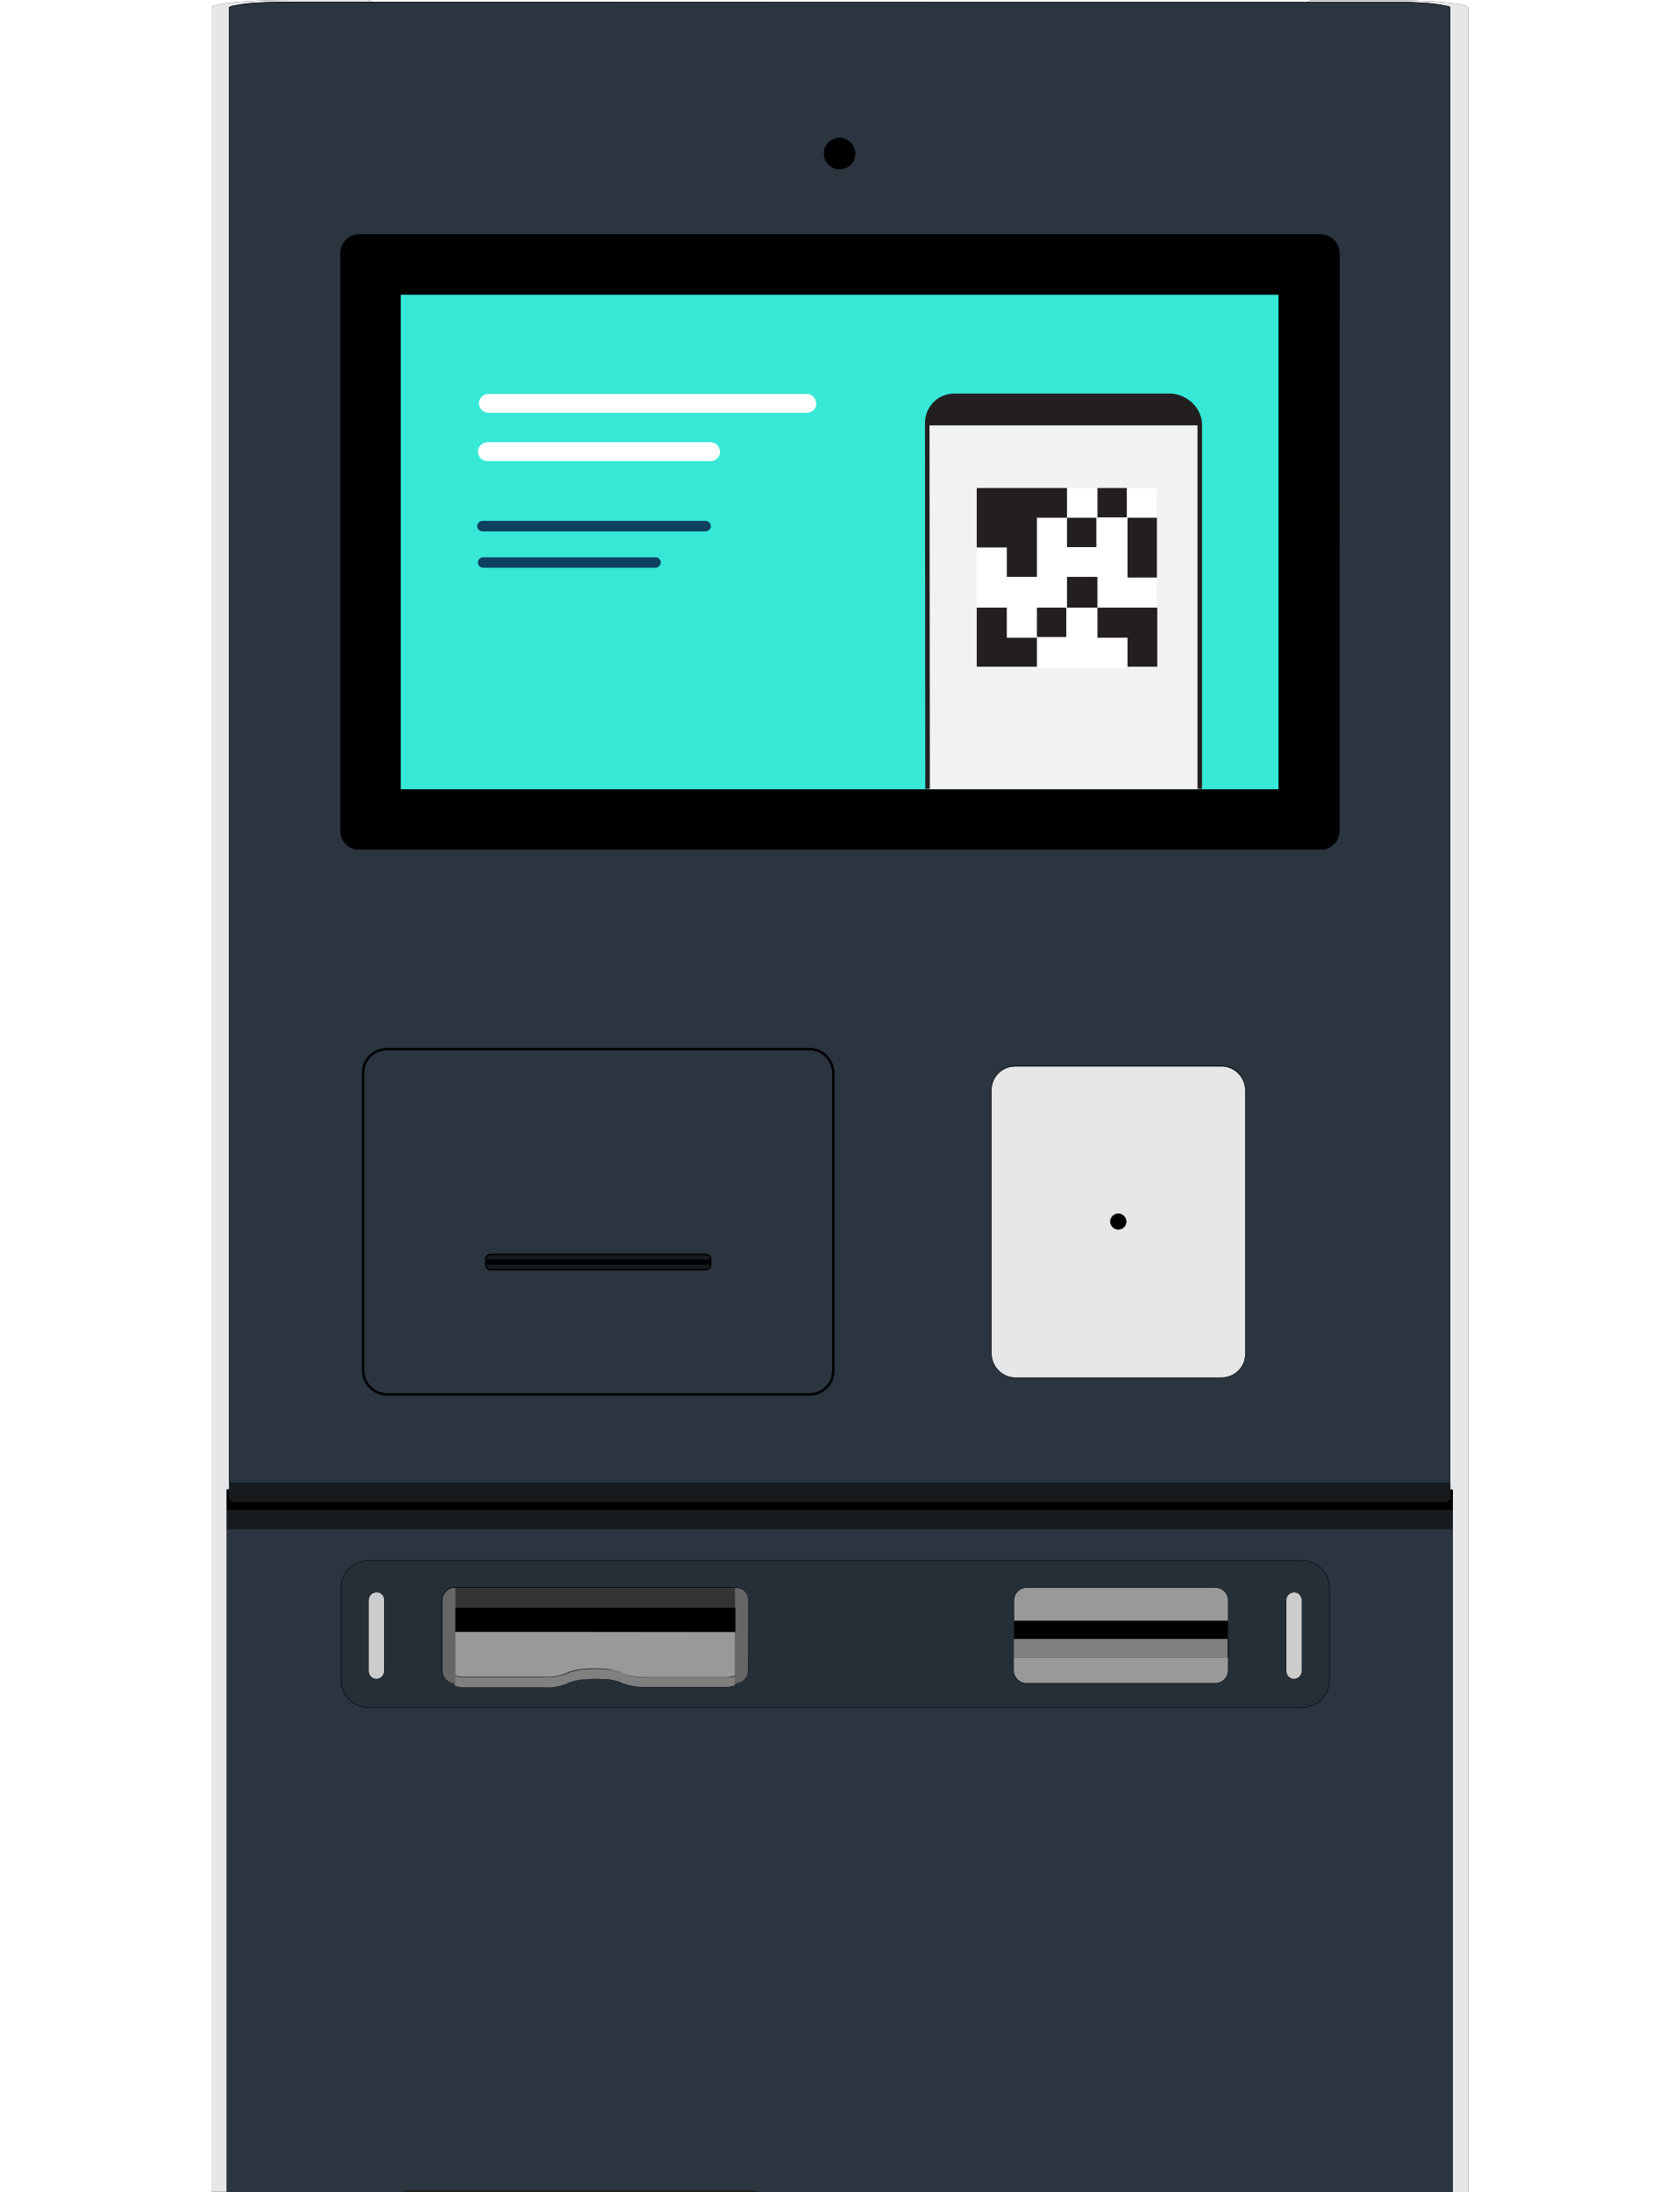
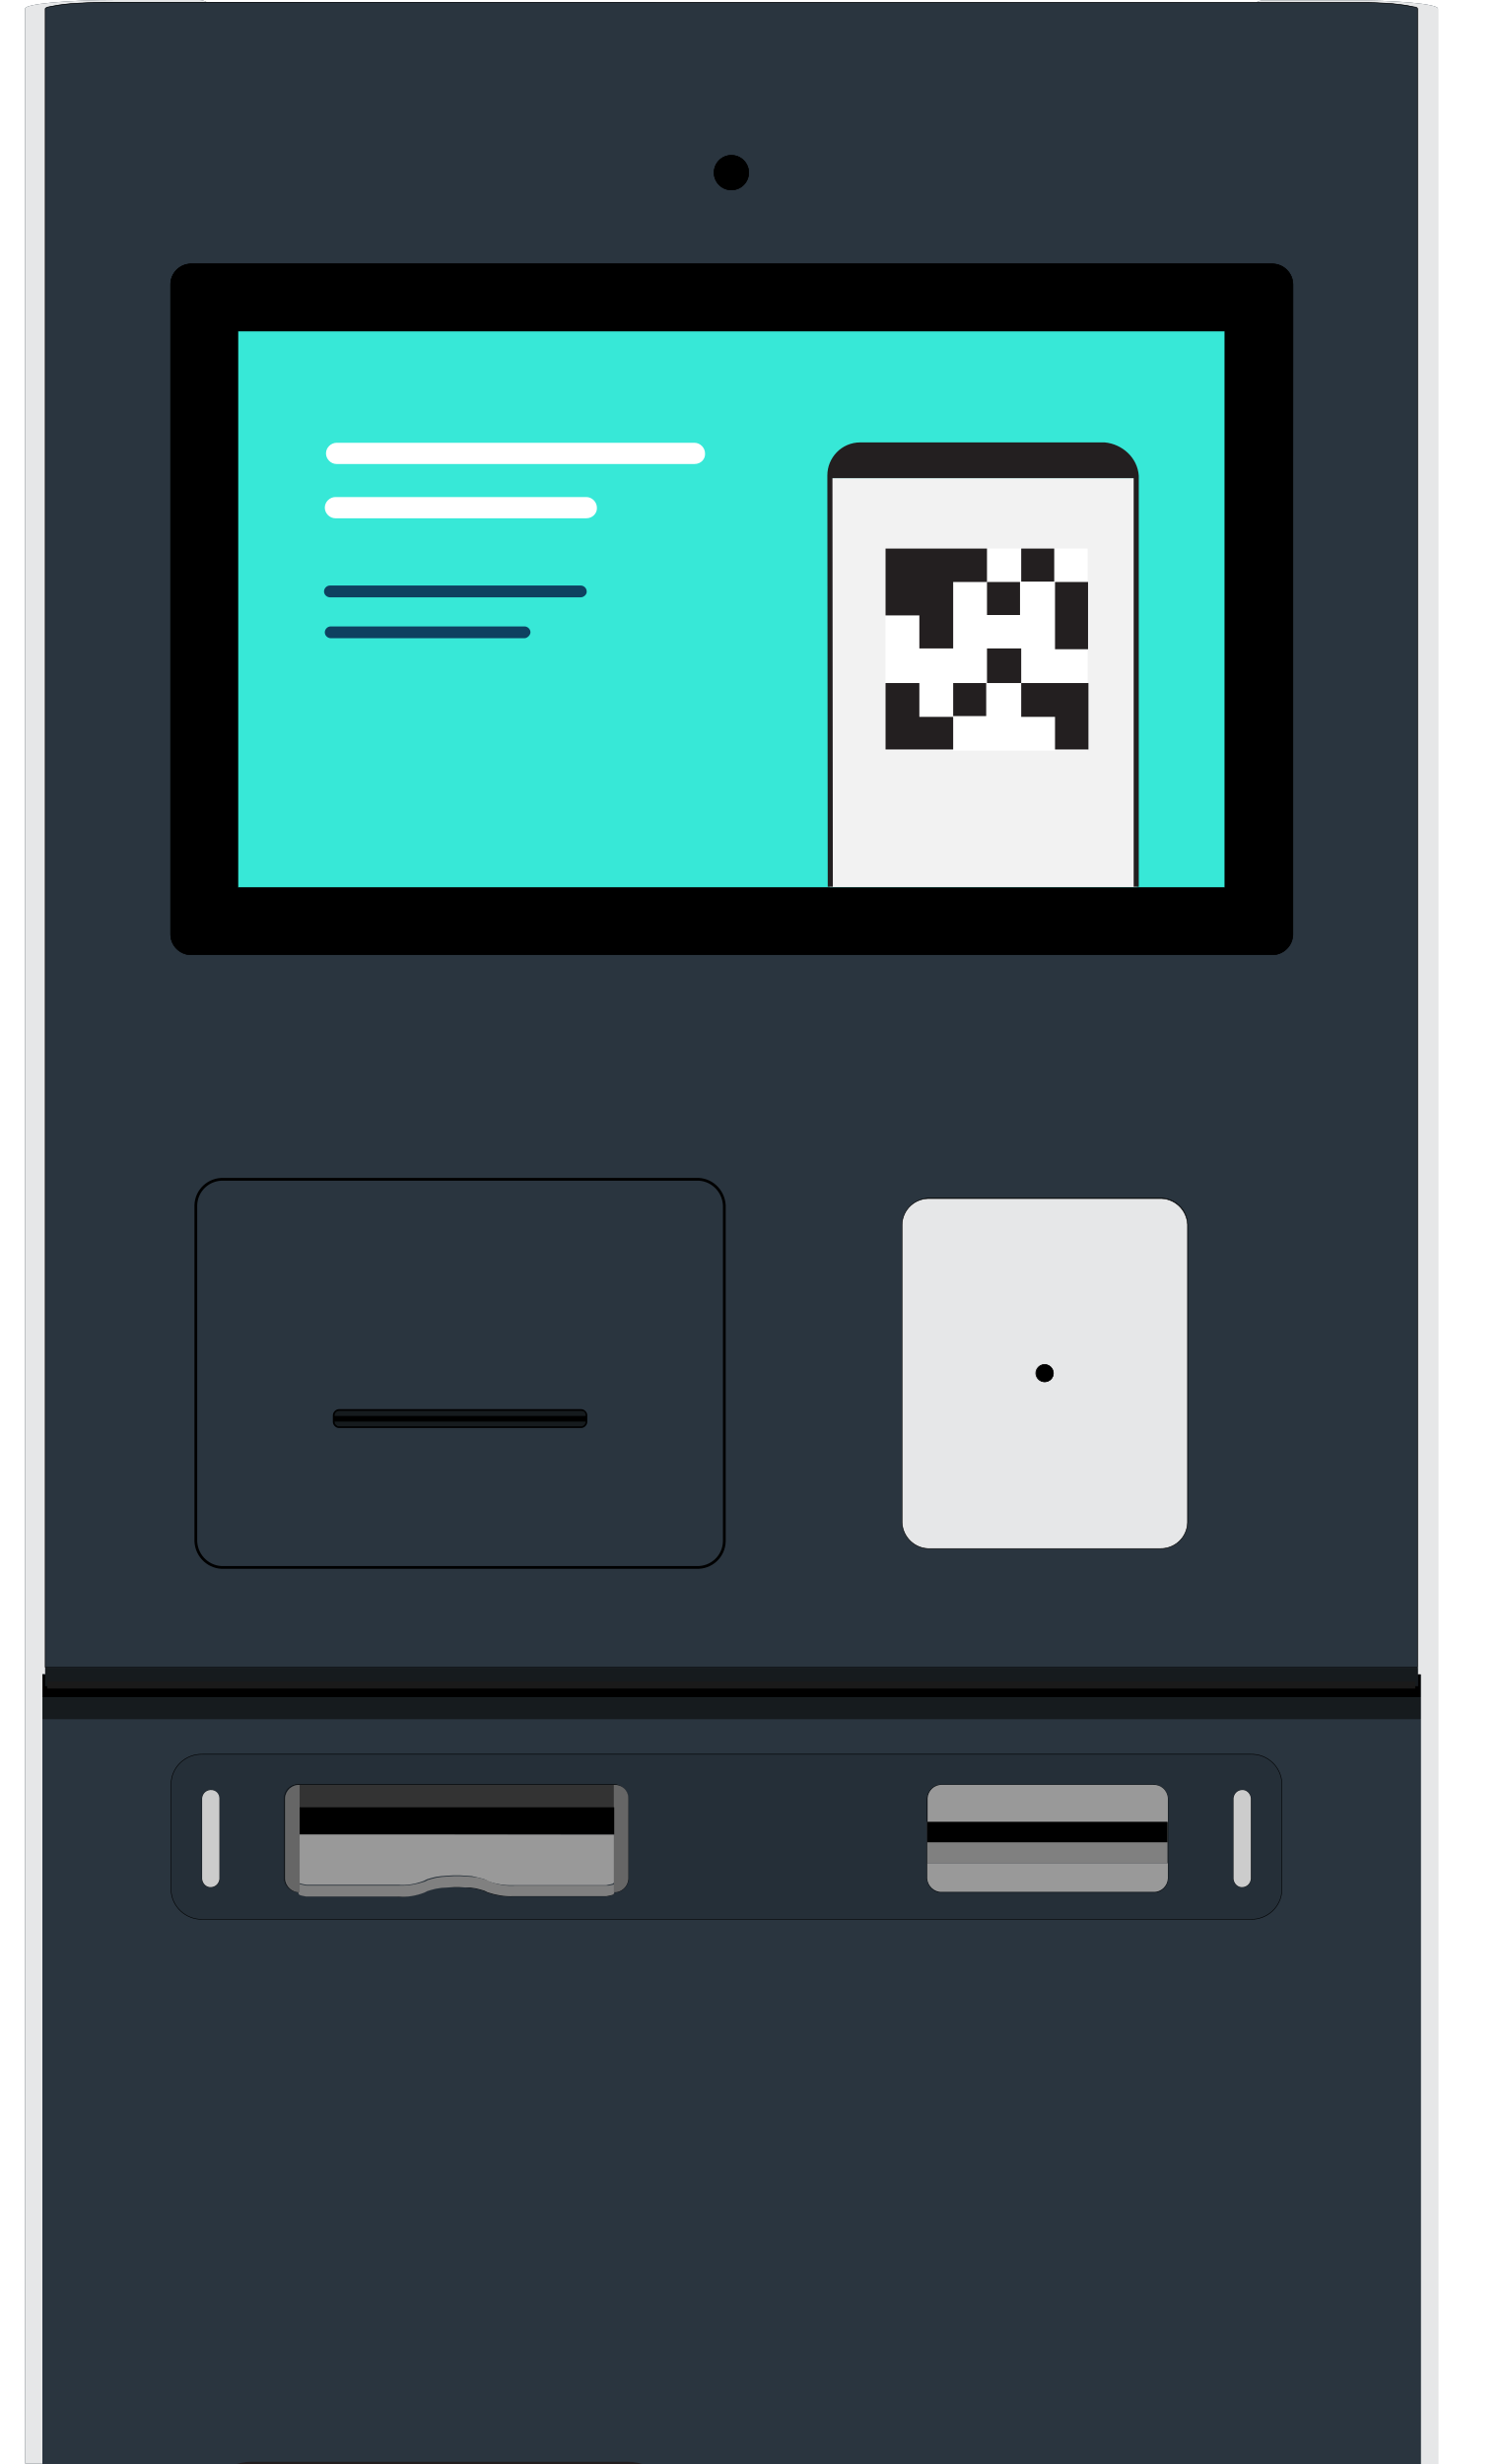
- <svg xmlns="http://www.w3.org/2000/svg" id="enhOqPvLeJy1" viewBox="0 0 480 626.6" shape-rendering="geometricPrecision" text-rendering="geometricPrecision">
+ <svg xmlns="http://www.w3.org/2000/svg" id="enhOqPvLeJy1" viewBox="54 0 382 626.6" shape-rendering="geometricPrecision" text-rendering="geometricPrecision">
  <style>#enhOqPvLeJy72_to {animation: enhOqPvLeJy72_to__to 3500ms linear infinite normal forwards}@keyframes enhOqPvLeJy72_to__to { 0% {transform: translate(314.982px,813.0565px)} 42.857% {transform: translate(314.982px,813.0565px);animation-timing-function: cubic-bezier(0,0,0.58,1)} 57.143% {transform: translate(314.982px,452.0488px);animation-timing-function: cubic-bezier(0,0,0.58,1)} 60% {transform: translate(314.982px,467.1px)} 80% {transform: translate(314.982px,467.1px)} 91.429% {transform: translate(196.7933px,841.0053px)} 100% {transform: translate(196.7933px,841.0053px)}} #enhOqPvLeJy85_to {animation: enhOqPvLeJy85_to__to 3500ms linear infinite normal forwards}@keyframes enhOqPvLeJy85_to__to { 0% {transform: translate(287.85px,846.4526px);animation-timing-function: cubic-bezier(0.42,0,0.58,1)} 11.429% {transform: translate(264.4px,477.1px);animation-timing-function: cubic-bezier(0.42,0,0.58,1)} 14.286% {transform: translate(264.4px,491.1px)} 29.429% {transform: translate(264.4px,491.1px)} 40% {transform: translate(197.6721px,856.3526px)} 100% {transform: translate(197.6721px,856.3526px)}}</style>
  <path id="enhOqPvLeJy2" d="M415.3,626.6L419.7,626.6L419.7,2.2C419.7,1,409.2,0,396.3,0.1L375.2,0.1C374.6,0.1,374,0.3,373.5,0.6L106.5,0.5C105.9,0.2,105.4,0,104.7,0L83.6,0C70.8,0,60.3,1,60.4,2.2L60.4,626.5L64.8,626.5L64.8,626.6L415.3,626.6M64.8,425.7L65.5,425.7L65.5,425.8L64.8,425.7L64.8,425.7Z" fill="rgb(42,53,63)" stroke="none" stroke-width="1" />
  <g id="enhOqPvLeJy3">
    <g id="enhOqPvLeJy4">
      <g id="enhOqPvLeJy5">
        <g id="enhOqPvLeJy6">
          <path id="enhOqPvLeJy7" d="M106.5,0.5L85.2,0.5L82.8,0.5L80.5,0.5L78.2,0.6L76,0.7L74,0.8L72.2,0.9L70.5,1L69,1.2L67.8,1.4L66.8,1.6L66.1,1.8L65.6,2L65.5,2.1L65.5,425.7L64.8,425.7L64.8,610L64.8,626.5L60.4,626.5L60.4,2.2C60.3,1,70.8,0,83.6,0L104.7,0C105.4,0,105.9,0.2,106.5,0.5Z" fill="rgb(230,231,232)" stroke="none" stroke-width="1" />
          <path id="enhOqPvLeJy8" d="M419.7,2.2L419.7,626.6L415.3,626.6L415.3,625.9L415.3,425.8L414.5,425.8L414.5,2.2L414.3,2L414.1,1.9L414.1,1.9L414,1.9L413.8,1.8L413.1,1.6L412.1,1.4L410.9,1.2L409.5,1.1L407.8,0.9L406,0.8L404,0.7L401.8,0.6L399.5,0.6L397.2,0.6L394.8,0.6L373.5,0.6C374,0.3,374.6,0.1,375.2,0.1L396.3,0.1C409.2,0,419.7,1,419.7,2.2Z" fill="rgb(230,231,232)" stroke="none" stroke-width="1" />
          <polygon id="enhOqPvLeJy9" points="414.4,2 414.3,1.9 414.3,1.9 414.2,1.9 414,1.8 413.2,1.7 412.2,1.5 411,1.3 409.6,1.1 407.9,0.9 406.1,0.8 404.1,0.7 401.9,0.6 399.6,0.6 397.3,0.6 394.9,0.6 85.2,0.6 82.8,0.6 80.5,0.6 78.2,0.6 76,0.7 74,0.8 72.2,0.9 70.5,1.1 69,1.3 67.9,1.5 66.8,1.7 66.1,1.8 65.7,2 65.5,2.2 65.5,424 414.5,424 414.5,2.2" fill="rgb(42,53,63)" stroke="rgb(0,0,0)" stroke-width="0.14" stroke-linecap="round" stroke-linejoin="round" />
          <circle id="enhOqPvLeJy10" r="4.4" transform="matrix(1 0 0 1 240 43.9)" fill="rgb(42,53,63)" stroke="rgb(0,0,0)" stroke-width="0.14" stroke-linecap="round" stroke-linejoin="round" />
          <path id="enhOqPvLeJy11" d="M238.2,392C238,395.9,234.7,398.8,231,398.6L111,398.6C107.1,398.8,103.9,395.8,103.8,392L103.8,306.5C104,302.6,107.3,299.7,111,299.9L231,299.9C234.9,299.7,238.1,302.7,238.2,306.5L238.2,392L238.2,392Z" fill="rgb(42,53,63)" stroke="rgb(0,0,0)" stroke-width="0.14" stroke-linecap="round" stroke-linejoin="round" />
          <path id="enhOqPvLeJy12" d="M356,387.1C355.8,391,352.5,393.9,348.8,393.7L290.7,393.7C286.8,393.9,283.6,390.9,283.5,387.1L283.5,311.3C283.7,307.4,287,304.5,290.7,304.7L348.8,304.7C352.7,304.5,355.9,307.5,356,311.3L356,387.1Z" fill="rgb(42,53,63)" stroke="rgb(0,0,0)" stroke-width="0.14" stroke-linecap="round" stroke-linejoin="round" />
          <path id="enhOqPvLeJy13" d="M382.7,237.6C382.7,240.4,380.4,242.8,377.5,242.8L102.6,242.8C99.8,242.8,97.4,240.5,97.4,237.6L97.4,72.3C97.4,69.5,99.7,67.1,102.6,67.1L377.6,67.1C380.4,67.1,382.8,69.4,382.8,72.3L382.7,237.6L382.7,237.6Z" fill="rgb(42,53,63)" stroke="rgb(0,0,0)" stroke-width="0.14" stroke-linecap="round" stroke-linejoin="round" />
          <path id="enhOqPvLeJy14" d="M377.5,67.1L102.6,67.1C99.8,67.1,97.4,69.4,97.4,72.3L97.4,237.6C97.4,240.4,99.7,242.8,102.6,242.8L377.6,242.8C380.4,242.8,382.8,240.5,382.8,237.6L382.8,72.3C382.7,69.4,380.4,67.1,377.5,67.1Z" fill="rgb(0,0,0)" stroke="rgb(0,0,0)" stroke-width="0.14" stroke-linecap="round" stroke-linejoin="round" />
          <rect id="enhOqPvLeJy15" width="251" height="141.5" rx="0" ry="0" transform="matrix(1 0 0 1 114.5 84.2)" fill="rgb(0,0,0)" stroke="rgb(0,0,0)" stroke-width="0.14" stroke-linecap="round" stroke-linejoin="round" />
          <rect id="enhOqPvLeJy16" width="251" height="141.5" rx="0" ry="0" transform="matrix(1 0 0 1 114.5 84.2)" fill="rgb(55,232,215)" stroke="rgb(0,0,0)" stroke-width="0.14" stroke-linecap="round" stroke-linejoin="round" />
          <rect id="enhOqPvLeJy17" width="350.5" height="189.4" rx="0" ry="0" transform="matrix(1 0 0 1 64.8 437.2)" fill="rgb(42,53,63)" stroke="none" stroke-width="1" />
          <path id="enhOqPvLeJy18" d="M380.1,480.6C379.9,484.9,376.3,488.2,372.1,488.1L105.5,488.1C101.2,488.2,97.6,484.9,97.5,480.6L97.5,453.6C97.7,449.3,101.3,446,105.5,446.1L372,446.1C376.3,446,379.9,449.3,380,453.6L380,480.6L380.1,480.6Z" fill="rgb(42,53,63)" stroke="none" stroke-width="1" />
          <path id="enhOqPvLeJy19" d="M372.1,446.1L105.5,446.1C101.2,446,97.6,449.3,97.5,453.6L97.5,480.6C97.6,484.9,101.3,488.2,105.5,488.1L372,488.1C376.3,488.2,379.9,484.9,380,480.6L380,453.6C379.9,449.3,376.3,446,372.1,446.1Z" fill="rgb(37,47,56)" stroke="rgb(0,0,0)" stroke-width="0.14" stroke-miterlimit="10" />
          <path id="enhOqPvLeJy20" d="M109.8,477.8C109.7,478.9,108.9,479.8,107.7,479.9C106.5,480,105.5,479,105.4,477.8L105.4,457.3C105.5,456.2,106.3,455.3,107.5,455.2C108.7,455.1,109.7,456.1,109.8,457.3L109.8,477.8Z" fill="rgb(37,47,56)" stroke="rgb(0,0,0)" stroke-width="0.14" stroke-miterlimit="10" />
          <path id="enhOqPvLeJy21" d="M213.8,477.8C213.7,479.7,212.1,481.3,210.1,481.2L210.1,481.4L210,481.6L209.8,481.8L209.5,481.9L209.1,482L208.6,482.1L208.1,482.2L207.5,482.2L206.9,482.2L184.4,482.2C182.2,482.3,180,481.9,177.9,481.2L177.1,480.8L176.1,480.5L174.9,480.2L173.5,480L172,479.9L170.4,479.8L169,479.8L167.4,479.9L165.9,480L164.5,480.2L163.3,480.5L162.3,480.8L161.5,481.2C159.4,482,157.2,482.4,155,482.2L133,482.2L132.5,482.2L131.9,482.2L131.5,482L131,481.9L130.6,481.8L130.3,481.7L130.1,481.5L130,481.3L130,481.1C128.1,481.2,126.4,479.6,126.3,477.7L126.3,457.2C126.4,455.3,128,453.7,130,453.8L210,453.8C211.9,453.7,213.6,455.3,213.7,457.2L213.8,477.8L213.8,477.8Z" fill="rgb(37,47,56)" stroke="rgb(0,0,0)" stroke-width="0.14" stroke-miterlimit="10" />
          <path id="enhOqPvLeJy22" d="M351,477.8C350.9,479.7,349.3,481.3,347.3,481.2L293.5,481.2C291.6,481.3,289.9,479.7,289.8,477.8L289.8,457.3C289.9,455.4,291.5,453.8,293.5,453.9L347.3,453.9C349.2,453.8,350.9,455.4,351,457.3L351,477.8Z" fill="rgb(37,47,56)" stroke="rgb(0,0,0)" stroke-width="0.14" stroke-miterlimit="10" />
          <path id="enhOqPvLeJy23" d="M372.1,477.8C372,478.9,371.2,479.8,370,479.9C368.8,480,367.8,479,367.7,477.8L367.7,457.3C367.8,456.2,368.6,455.3,369.8,455.2C371,455.1,372,456.1,372.1,457.3L372.1,477.8Z" fill="rgb(37,47,56)" stroke="rgb(0,0,0)" stroke-width="0.14" stroke-miterlimit="10" />
          <path id="enhOqPvLeJy24" d="M351,473.8L351,477.7C350.9,479.6,349.3,481.2,347.3,481.1L293.5,481.1C291.6,481.2,289.9,479.6,289.8,477.7L289.8,473.8L351,473.8Z" fill="rgb(153,153,153)" stroke="none" stroke-width="1" />
          <path id="enhOqPvLeJy25" d="M351,457.3L351,463.4L289.9,463.4L289.9,457.3C290,455.4,291.6,453.8,293.6,453.9L347.3,453.9C349.2,453.8,350.9,455.3,351,457.3Z" fill="rgb(153,153,153)" stroke="none" stroke-width="1" />
          <rect id="enhOqPvLeJy26" width="61.1" height="10.5" rx="0" ry="0" transform="matrix(1 0 0 1 289.8 463.3)" fill="rgb(128,128,128)" stroke="none" stroke-width="1" />
          <rect id="enhOqPvLeJy27" width="61.1" height="5.2" rx="0" ry="0" transform="matrix(1 0 0 1 289.8 463.3)" fill="rgb(0,0,0)" stroke="none" stroke-width="1" />
          <path id="enhOqPvLeJy28" d="M372.1,457.3L372.1,477.8C372,478.9,371.2,479.8,370,479.9C368.8,480,367.8,479,367.7,477.8L367.7,457.3C367.8,456.2,368.6,455.3,369.8,455.2C371,455.1,372,456.1,372.1,457.3Z" fill="rgb(204,204,204)" stroke="none" stroke-width="1" />
          <path id="enhOqPvLeJy29" d="M109.8,457.3L109.8,477.8C109.7,478.9,108.9,479.8,107.7,479.9C106.5,480,105.5,479,105.4,477.8L105.4,457.3C105.5,456.2,106.3,455.3,107.5,455.2C108.8,455.1,109.8,456.1,109.8,457.3Z" fill="rgb(204,204,204)" stroke="none" stroke-width="1" />
          <rect id="enhOqPvLeJy30" width="80" height="5.9" rx="0" ry="0" transform="matrix(1 0 0 1 130.2 453.9)" fill="rgb(51,51,51)" stroke="none" stroke-width="1" />
          <path id="enhOqPvLeJy31" d="M210.2,466.5L210.2,478.6L210.1,478.8L209.9,479L209.6,479.1L209.2,479.2L208.7,479.3L208.2,479.4L207.6,479.4L207,479.4L184.5,479.4C182.3,479.5,180.1,479.1,178,478.4L177.5,478L176.5,477.7L175.3,477.4L174,477.1L172.5,477L170.9,476.9L169.3,476.9L167.7,477L166.2,477.1L164.8,477.3L163.6,477.6L162.6,477.9L161.8,478.3C159.7,479.1,157.5,479.5,155.3,479.3L133,479.3L132.5,479.3L131.9,479.3L131.4,479.2L130.9,479.1L130.5,479L130.2,478.9L130,478.7L129.9,478.5L129.9,466.4L210.2,466.5L210.2,466.5Z" fill="rgb(153,153,153)" stroke="none" stroke-width="1" />
          <path id="enhOqPvLeJy32" d="M210.2,478.6L210.2,481.4L210.1,481.6L209.9,481.8L209.6,481.9L209.2,482L208.7,482.1L208.2,482.2L207.6,482.2L207,482.2L184.5,482.2C182.3,482.3,180.1,481.9,178,481.2L177.2,480.8L176.2,480.5L175,480.2L173.6,480L172.5,480L170.9,479.9L169.4,479.9L167.8,480L166.3,480.1L164.9,480.3L163.7,480.6L162.7,480.9L161.9,481.3C159.8,482.1,157.6,482.5,155.4,482.3L133,482.3L132.5,482.3L131.9,482.3L131.4,482.2L130.9,482.1L130.5,482L130.2,481.9L130,481.7L129.9,481.5L129.9,478.7L130,478.9L130.2,479.1L130.5,479.2L130.9,479.3L131.4,479.4L131.9,479.5L132.5,479.5L133.1,479.5L155.5,479.5C157.7,479.6,159.9,479.2,162,478.5L162.8,478.1L163.8,477.8L165,477.5L166.4,477.3L167.9,477.2L169.5,477.1L171.1,477.1L172.7,477.2L174.2,477.3L175.6,477.5L176.8,477.8L177.8,478.1L178.6,478.5C180.7,479.3,182.9,479.7,185.1,479.5L207.6,479.5L208.2,479.5L208.8,479.5L209.3,479.4L209.8,479.3L210.2,479.2L210.5,479.1L210.7,478.9L210.2,478.6Z" fill="rgb(128,128,128)" stroke="none" stroke-width="1" />
          <path id="enhOqPvLeJy33" d="M213.8,457.3L213.8,477.8C213.7,479.7,212.1,481.3,210.1,481.2L210.1,453.9C212.2,453.8,213.8,455.3,213.8,457.3Z" fill="rgb(102,102,102)" stroke="none" stroke-width="1" />
          <path id="enhOqPvLeJy34" d="M130.2,453.9L130.2,481.2C128.3,481.3,126.6,479.7,126.5,477.8L126.5,457.3C126.6,455.3,128.3,453.8,130.2,453.9Z" fill="rgb(102,102,102)" stroke="none" stroke-width="1" />
          <circle id="enhOqPvLeJy35" r="4.4" transform="matrix(1 0 0 1 240 43.9)" fill="rgb(0,0,0)" stroke="rgb(0,0,0)" stroke-width="0.14" stroke-linecap="round" stroke-linejoin="round" />
          <path id="enhOqPvLeJy36" d="M348.8,304.8L290.6,304.8C286.7,304.6,283.5,307.6,283.4,311.4L283.4,387.2C283.6,391.1,286.9,394,290.6,393.8L348.8,393.8C352.7,394,355.9,391,356,387.2L356,311.4C355.8,307.5,352.5,304.6,348.8,304.8Z" fill="rgb(230,231,232)" stroke="rgb(0,0,0)" stroke-width="0.14" stroke-linecap="round" stroke-linejoin="round" />
          <path id="enhOqPvLeJy37" d="M319.6,351.4C318.4,351.4,317.4,350.4,317.4,349.2C317.4,348,318.4,347,319.6,347C320.8,347,321.8,348,321.8,349.2C321.9,350.4,320.9,351.4,319.6,351.4Z" fill="rgb(230,231,232)" stroke="rgb(0,0,0)" stroke-width="0.14" stroke-linecap="round" stroke-linejoin="round" />
          <path id="enhOqPvLeJy38" d="M231,299.9L111,299.9C107.1,299.7,103.9,302.7,103.8,306.5L103.8,392C104,395.9,107.3,398.8,111,398.6L231,398.6C234.9,398.8,238.1,395.8,238.2,392L238.2,306.5C238,302.7,234.8,299.7,231,299.9Z" fill="rgb(42,53,63)" stroke="rgb(0,0,0)" stroke-width="0.7" stroke-linecap="round" stroke-linejoin="round" />
          <path id="enhOqPvLeJy39" d="M203,361.6C203,362.2,202.4,362.8,201.8,362.8L140.2,362.8C139.6,362.8,139,362.2,139,361.6L139,359.9C139,359.3,139.6,358.7,140.2,358.7L201.8,358.7C202.4,358.7,203,359.3,203,359.9L203,361.6L203,361.6Z" fill="rgb(42,53,63)" stroke="rgb(0,0,0)" stroke-width="0.7" stroke-linecap="round" stroke-linejoin="round" />
          <rect id="enhOqPvLeJy40" width="64" height="1.2" rx="0" ry="0" transform="matrix(1 0 0 1 139 360.2)" fill="none" stroke="rgb(0,0,0)" stroke-width="0.14" stroke-linecap="round" stroke-linejoin="round" />
          <rect id="enhOqPvLeJy41" width="349.1" height="4.9" rx="0" ry="0" transform="matrix(1 0 0 1 65.5 424.1)" fill="rgb(22,27,30)" stroke="none" stroke-width="1" />
          <rect id="enhOqPvLeJy42" width="80" height="6.9" rx="0" ry="0" transform="matrix(1 0 0 1 130.2 459.6)" fill="rgb(0,0,0)" stroke="none" stroke-width="1" />
          <path id="enhOqPvLeJy43" d="M203,361.3L203,361.6C203,362.2,202.4,362.8,201.8,362.8L140.2,362.8C139.6,362.8,139,362.2,139,361.6L139,361.3L203,361.3Z" fill="rgb(22,27,30)" stroke="rgb(0,0,0)" stroke-width="0.14" stroke-linecap="round" stroke-linejoin="round" />
          <path id="enhOqPvLeJy44" d="M203,359.9L203,360.2L139,360.2L139,359.9C139,359.3,139.6,358.7,140.2,358.7L201.8,358.7C202.5,358.7,203,359.1,203,359.9Z" fill="rgb(22,27,30)" stroke="rgb(0,0,0)" stroke-width="0.14" stroke-linecap="round" stroke-linejoin="round" />
          <rect id="enhOqPvLeJy45" width="64" height="1.2" rx="0" ry="0" transform="matrix(1 0 0 1 139 360.2)" fill="none" stroke="rgb(0,0,0)" stroke-width="0.14" stroke-linecap="round" stroke-linejoin="round" />
          <rect id="enhOqPvLeJy46" width="64" height="1.2" rx="0" ry="0" transform="matrix(1 0 0 1 139 360.2)" fill="rgb(0,0,0)" stroke="rgb(0,0,0)" stroke-width="0.14" stroke-linecap="round" stroke-linejoin="round" />
          <path id="enhOqPvLeJy47" d="M321.9,349.2C321.9,350.4,320.9,351.4,319.7,351.4C318.5,351.4,317.5,350.4,317.5,349.2C317.5,348,318.5,347,319.7,347C320.9,347,321.9,348,321.9,349.2Z" fill="rgb(0,0,0)" stroke="rgb(0,0,0)" stroke-width="0.14" stroke-linecap="round" stroke-linejoin="round" />
          <polygon id="enhOqPvLeJy48" points="415.3,425.8 415.3,431.7 64.8,431.7 64.8,425.8 65.5,425.8 65.5,428.8 414.6,428.8 414.6,425.8" fill="rgb(0,0,0)" stroke="none" stroke-width="1" />
          <rect id="enhOqPvLeJy49" width="350.5" height="5.5" rx="0" ry="0" transform="matrix(1 0 0 1 64.8 431.7)" fill="rgb(22,27,30)" stroke="none" stroke-width="1" />
        </g>
      </g>
    </g>
    <g id="enhOqPvLeJy50">
      <g id="enhOqPvLeJy51">
        <path id="enhOqPvLeJy52" d="M230.6,118L139.6,118C138.1,118,136.9,116.7,136.9,115.3C136.9,113.8,138.2,112.6,139.6,112.6L230.6,112.6C232.1,112.6,233.3,113.9,233.3,115.3C233.4,116.7,232.3,118,230.6,118L230.6,118Z" fill="rgb(255,255,255)" stroke="none" stroke-width="1" />
        <path id="enhOqPvLeJy53" d="M203.1,131.8L139.3,131.8C137.8,131.8,136.6,130.5,136.6,129.1C136.6,127.6,137.9,126.4,139.3,126.4L203.1,126.4C204.6,126.4,205.8,127.7,205.8,129.1C205.9,130.5,204.7,131.8,203.1,131.8Z" fill="rgb(255,255,255)" stroke="none" stroke-width="1" />
        <path id="enhOqPvLeJy54" d="M201.7,151.9L137.9,151.9C137.2,151.9,136.4,151.3,136.4,150.4C136.4,149.7,137,148.9,137.9,148.9L201.7,148.9C202.4,148.9,203.2,149.5,203.2,150.4C203.3,151.1,202.5,151.9,201.7,151.9Z" fill="rgb(14,65,96)" stroke="none" stroke-width="1" />
        <path id="enhOqPvLeJy55" d="M187.4,162.3L138.1,162.3C137.4,162.3,136.6,161.7,136.6,160.8C136.6,160.1,137.2,159.3,138.1,159.3L187.4,159.3C188.1,159.3,188.9,159.9,188.9,160.8C188.9,161.5,188.1,162.3,187.4,162.3Z" fill="rgb(14,65,96)" stroke="none" stroke-width="1" />
      </g>
      <g id="enhOqPvLeJy56">
        <g id="enhOqPvLeJy57">
          <polygon id="enhOqPvLeJy58" points="343.1,225.6 265,225.6 265,121.6 343.3,121.6" fill="rgb(242,242,242)" stroke="none" stroke-width="1" />
          <g id="enhOqPvLeJy59">
            <rect id="enhOqPvLeJy60" width="51.4" height="51.4" rx="0" ry="0" transform="matrix(1 0 0 1 279.2 139.5)" fill="rgb(255,255,255)" stroke="none" stroke-width="1" />
            <g id="enhOqPvLeJy61">
              <rect id="enhOqPvLeJy62" width="8.4" height="8.4" rx="0" ry="0" transform="matrix(1 0 0 1 305 148)" fill="rgb(35,31,32)" stroke="none" stroke-width="1" />
              <rect id="enhOqPvLeJy63" width="8.4" height="8.4" rx="0" ry="0" transform="matrix(1 0 0 1 313.7 139.5)" fill="rgb(35,31,32)" stroke="none" stroke-width="1" />
              <rect id="enhOqPvLeJy64" width="8.4" height="17.1" rx="0" ry="0" transform="matrix(1 0 0 1 322.3 148)" fill="rgb(35,31,32)" stroke="none" stroke-width="1" />
              <polygon id="enhOqPvLeJy65" points="313.7,173.7 313.7,164.9 305,164.9 305,173.7 313.7,173.7 313.7,182.3 322.3,182.3 322.3,190.6 330.8,190.6 330.8,173.7" fill="rgb(35,31,32)" stroke="none" stroke-width="1" />
              <rect id="enhOqPvLeJy66" width="8.4" height="8.4" rx="0" ry="0" transform="matrix(1 0 0 1 296.4 173.7)" fill="rgb(35,31,32)" stroke="none" stroke-width="1" />
              <polygon id="enhOqPvLeJy67" points="287.8,164.9 296.4,164.9 296.4,148 305,148 305,139.5 279.2,139.5 279.2,156.5 287.8,156.5" fill="rgb(35,31,32)" stroke="none" stroke-width="1" />
              <polygon id="enhOqPvLeJy68" points="287.8,173.7 279.2,173.7 279.2,190.6 296.4,190.6 296.4,182.3 287.8,182.3" fill="rgb(35,31,32)" stroke="none" stroke-width="1" />
            </g>
          </g>
        </g>
        <path id="enhOqPvLeJy69" d="M334.9,112.5L272.8,112.5C268,112.5,264.4,116.4,264.4,120.9L264.5,225.5L265.8,225.5L265.7,121.6L342.3,121.6L342.3,225.5L343.6,225.5L343.6,121C343.3,116.4,339.4,112.9,334.9,112.5Z" fill="rgb(35,31,32)" stroke="none" stroke-width="1" />
      </g>
    </g>
  </g>
  <g id="enhOqPvLeJy70">
    <rect id="enhOqPvLeJy71" width="347.9" height="1.8" rx="0" ry="0" transform="matrix(1 0 0 1 66 427.6)" fill="rgb(26,26,26)" stroke="none" stroke-width="1" />
  </g>
  <g id="enhOqPvLeJy72_to" transform="translate(314.982,813.0565)">
    <g id="enhOqPvLeJy72" transform="translate(-314.982,-452.1487)">
      <g id="enhOqPvLeJy73">
        <g id="enhOqPvLeJy74">
          <g id="enhOqPvLeJy75">
            <path id="enhOqPvLeJy76" d="M352.7,287.7L352.7,421.2C352.7,422.3,352.5,423.4,352.2,424.4L282,424.4C281.6,423.4,281.4,422.3,281.5,421.2L281.5,287.7C281.5,286.7,281.7,285.7,282,284.8L352.4,284.8C352.5,285.7,352.7,286.7,352.7,287.7Z" fill="rgb(26,26,26)" stroke="none" stroke-width="1" />
            <path id="enhOqPvLeJy77" d="M352.2,284.8L281.8,284.8C283.1,280.6,287,277.7,291.4,277.7L342.6,277.7C347,277.6,350.9,280.5,352.2,284.8Z" fill="rgb(26,26,26)" stroke="none" stroke-width="1" />
            <path id="enhOqPvLeJy78" d="M281.9,424.3L352.1,424.3C350.8,428.4,346.9,431.2,342.6,431.2L291.4,431.2C287.1,431.3,283.2,428.5,281.9,424.3Z" fill="rgb(26,26,26)" stroke="none" stroke-width="1" />
          </g>
          <g id="enhOqPvLeJy79">
            <path id="enhOqPvLeJy80" d="M352.1,424.3C350.8,428.4,346.9,431.2,342.6,431.2L291.4,431.2C287.1,431.2,283.2,428.4,281.9,424.3C281.5,423.3,281.3,422.2,281.4,421.1L281.4,287.7C281.4,286.7,281.6,285.7,281.9,284.8C283.2,280.6,287.1,277.7,291.5,277.7L342.7,277.7C347.1,277.7,351,280.6,352.3,284.8C352.6,285.7,352.8,286.7,352.8,287.7L352.8,421.2C352.7,422.3,352.5,423.3,352.1,424.3Z" fill="none" stroke="rgb(35,31,32)" stroke-width="0.449" stroke-miterlimit="10" />
            <polyline id="enhOqPvLeJy81" points="281.7,284.8 281.8,284.8 352.2,284.8" fill="none" stroke="rgb(35,31,32)" stroke-width="0.449" stroke-miterlimit="10" />
            <polyline id="enhOqPvLeJy82" points="281.8,424.3 281.9,424.3 352.1,424.3" fill="none" stroke="rgb(35,31,32)" stroke-width="0.449" stroke-miterlimit="10" />
          </g>
        </g>
        <ellipse id="enhOqPvLeJy83" rx="4.9" ry="4.9" transform="matrix(0.1602 -0.9871 0.9871 0.1602 298.8173 297.211)" fill="rgb(179,179,179)" stroke="none" stroke-width="1" />
      </g>
      <path id="enhOqPvLeJy84" d="M362.1,358.9C362.1,358.9,360.5,350.8,352.4,352.8L356.6,351.4C361.1,349.7,363.6,344.8,362.2,340.2C362.2,340.2,360.5,331.5,351.7,334.3L289.8,354.2L285.4,339.2C284.2,334.5,279.5,331.7,274.8,332.9C274.7,332.9,274.5,333,274.4,333L273.6,333.3C268.9,335,266.3,340.2,267.8,345L276.3,374.3L276.3,626.6L334.6,626.6L334.6,407.8L350.4,402.8C354.8,401.3,357.3,396.7,356.1,392.2C355.7,390.6,354.9,389.1,353.7,387.9L354.8,387.6C359.2,386.1,361.7,381.5,360.5,377C360.5,377,359.4,371.2,353.8,371.1L356.5,370.2C361.1,368.4,363.5,363.5,362.1,358.9Z" fill="rgb(179,179,179)" stroke="none" stroke-width="1" />
    </g>
  </g>
  <g id="enhOqPvLeJy85_to" transform="translate(287.85,846.4526)">
    <g id="enhOqPvLeJy85" transform="translate(-287.85,-488.1474)">
      <g id="enhOqPvLeJy86">
        <g id="enhOqPvLeJy87">
          <ellipse id="enhOqPvLeJy88" rx="15.4" ry="15.4" transform="matrix(0.033278 -0.9994 0.9994 0.033278 104.4365 388.0115)" fill="rgb(179,179,179)" stroke="none" stroke-width="1" />
        </g>
      </g>
      <g id="enhOqPvLeJy89">
        <g id="enhOqPvLeJy90">
          <path id="enhOqPvLeJy91" d="M492.6,639.8L423.3,708L245,542.2C221.9,547.5,159.5,532.6,152.9,512.4L173.7,483L173.8,482.9C200.6,452.8,248.8,425.6,248.8,425.6L252.5,415.7L275.6,415.7C276.8,416.8,277.9,418.5,278.2,420.3L283.8,456.3C284.8,463.1,288.3,469.2,293.7,473.3L492.6,639.8Z" fill="rgb(179,179,179)" stroke="none" stroke-width="1" />
          <path id="enhOqPvLeJy92" d="M248.8,425.5C248.8,425.5,200.8,452.7,173.8,482.8L218.9,418.9C235.3,418.6,248.8,425.5,248.8,425.5Z" fill="rgb(128,128,128)" stroke="none" stroke-width="1" />
        </g>
      </g>
      <g id="enhOqPvLeJy93">
        <g id="enhOqPvLeJy94">
          <g id="enhOqPvLeJy95">
            <path id="enhOqPvLeJy96" d="M225.6,280.4L225.6,514C225.6,514.2,225.6,514.3,225.6,514.7L225.5,514.7L224.8,514.6L106.9,514.6L106.1,514.6L106,514.6C106,514.4,106,514.3,106,513.9L106,280.4L106.8,280.3L225.1,280.3L225.6,280.4Z" fill="rgb(230,230,230)" stroke="none" stroke-width="1" />
            <path id="enhOqPvLeJy97" d="M225.6,280.4L224.9,280.3L106.7,280.3L105.9,280.4C105.9,273.6,111.3,268.3,118,268.3L213.5,268.3C220.3,268.1,225.6,273.6,225.6,280.4Z" fill="rgb(26,26,26)" stroke="none" stroke-width="1" />
            <path id="enhOqPvLeJy98" d="M224.8,514.4L225.5,514.5C225.3,520.8,220.1,525.9,213.5,525.9L118,525.9C111.7,525.9,106.3,520.8,106,514.5L106.8,514.4L224.8,514.4L224.8,514.4Z" fill="rgb(26,26,26)" stroke="none" stroke-width="1" />
          </g>
          <g id="enhOqPvLeJy99">
            <path id="enhOqPvLeJy100" d="M225.5,514.6C225.3,520.9,220.1,526,213.5,526L118,526C111.7,526,106.3,520.9,106,514.6L105.9,514.6C105.9,514.4,105.9,514.3,105.9,513.9L105.9,280.4C105.9,273.6,111.3,268.3,118,268.3L213.5,268.3C220.3,268.3,225.6,273.6,225.6,280.4L225.6,514C225.6,514.2,225.6,514.3,225.6,514.7L225.5,514.6L225.5,514.6Z" fill="none" stroke="rgb(35,31,32)" stroke-width="1.147" stroke-miterlimit="10" />
            <line id="enhOqPvLeJy101" x1="106.7" y1="280.3" x2="224.9" y2="280.3" fill="none" stroke="rgb(35,31,32)" stroke-width="1.147" stroke-miterlimit="10" />
            <line id="enhOqPvLeJy102" x1="106.9" y1="514.4" x2="224.8" y2="514.4" fill="none" stroke="rgb(35,31,32)" stroke-width="1.147" stroke-miterlimit="10" />
          </g>
        </g>
        <g id="enhOqPvLeJy103">
          <rect id="enhOqPvLeJy104" width="79.1" height="79.1" rx="0" ry="0" transform="matrix(1 0 0 1 128.2 357.5)" fill="rgb(255,255,255)" stroke="none" stroke-width="1" />
          <g id="enhOqPvLeJy105">
            <polygon id="enhOqPvLeJy106" points="128.2,357.5 128.2,383.8 141.4,383.8 141.4,397 154.5,397 154.5,370.6 167.7,370.6 167.7,357.5" fill="rgb(35,31,32)" stroke="none" stroke-width="1" />
            <rect id="enhOqPvLeJy107" width="13.1" height="13.1" rx="0" ry="0" transform="matrix(1 0 0 1 167.7 370.6)" fill="rgb(35,31,32)" stroke="none" stroke-width="1" />
            <rect id="enhOqPvLeJy108" width="13.1" height="13.1" rx="0" ry="0" transform="matrix(1 0 0 1 180.9 357.5)" fill="rgb(35,31,32)" stroke="none" stroke-width="1" />
            <rect id="enhOqPvLeJy109" width="13.1" height="26.4" rx="0" ry="0" transform="matrix(1 0 0 1 194.1 370.6)" fill="rgb(35,31,32)" stroke="none" stroke-width="1" />
            <polygon id="enhOqPvLeJy110" points="180.9,397 167.7,397 167.7,410.2 180.9,410.2 180.9,423.4 194.1,423.4 194.1,436.7 207.3,436.7 207.3,410.2 180.9,410.2" fill="rgb(35,31,32)" stroke="none" stroke-width="1" />
            <rect id="enhOqPvLeJy111" width="13.1" height="13.1" rx="0" ry="0" transform="matrix(1 0 0 1 154.5 410.2)" fill="rgb(35,31,32)" stroke="none" stroke-width="1" />
            <polygon id="enhOqPvLeJy112" points="141.4,410.2 128.2,410.2 128.2,436.7 154.5,436.7 154.5,423.4 141.4,423.4" fill="rgb(35,31,32)" stroke="none" stroke-width="1" />
          </g>
        </g>
      </g>
      <g id="enhOqPvLeJy113">
        <g id="enhOqPvLeJy114">
          <path id="enhOqPvLeJy115" d="M105,450.3C113.3,450.3,119.8,457,119.8,465.3C119.8,469.4,118.1,473.1,115.5,475.8C112.8,478.5,109,480.2,105,480.2L98,480.2C89.7,480.2,83.2,473.5,83.2,465.2C83.2,461.1,84.9,457.4,87.5,454.7C90.2,452,94,450.3,98,450.3L105,450.3Z" fill="rgb(179,179,179)" stroke="none" stroke-width="1" />
          <path id="enhOqPvLeJy116" d="M105,483C113.3,483,119.8,489.7,119.8,498C119.8,502.1,118.1,505.8,115.5,508.5C112.8,511.2,109,512.8,105,512.8L98,512.8C89.7,512.8,83.2,506.1,83.2,498C83.2,493.9,84.9,490.2,87.5,487.5C90.2,484.8,94,483.2,98,483.2L105,483.2L105,483Z" fill="rgb(179,179,179)" stroke="none" stroke-width="1" />
          <path id="enhOqPvLeJy117" d="M98.8,415.8C107.5,415.8,114.5,422.8,114.5,431.5C114.5,440.2,107.5,447.2,98.8,447.2C90.1,447.2,83.1,440.2,83.1,431.5C83.1,422.8,90,415.8,98.8,415.8Z" fill="rgb(179,179,179)" stroke="none" stroke-width="1" />
        </g>
      </g>
      <g id="enhOqPvLeJy118">
        <g id="enhOqPvLeJy119">
          <path id="enhOqPvLeJy120" d="M233,359.7L275.8,415.5L249,425.4L215.8,376.9C211.9,372.9,209,363.8,212.9,359.9L216.1,356.7C219.8,352.9,229,355.8,233,359.7Z" fill="rgb(179,179,179)" stroke="none" stroke-width="1" />
        </g>
      </g>
    </g>
  </g>
</svg>
